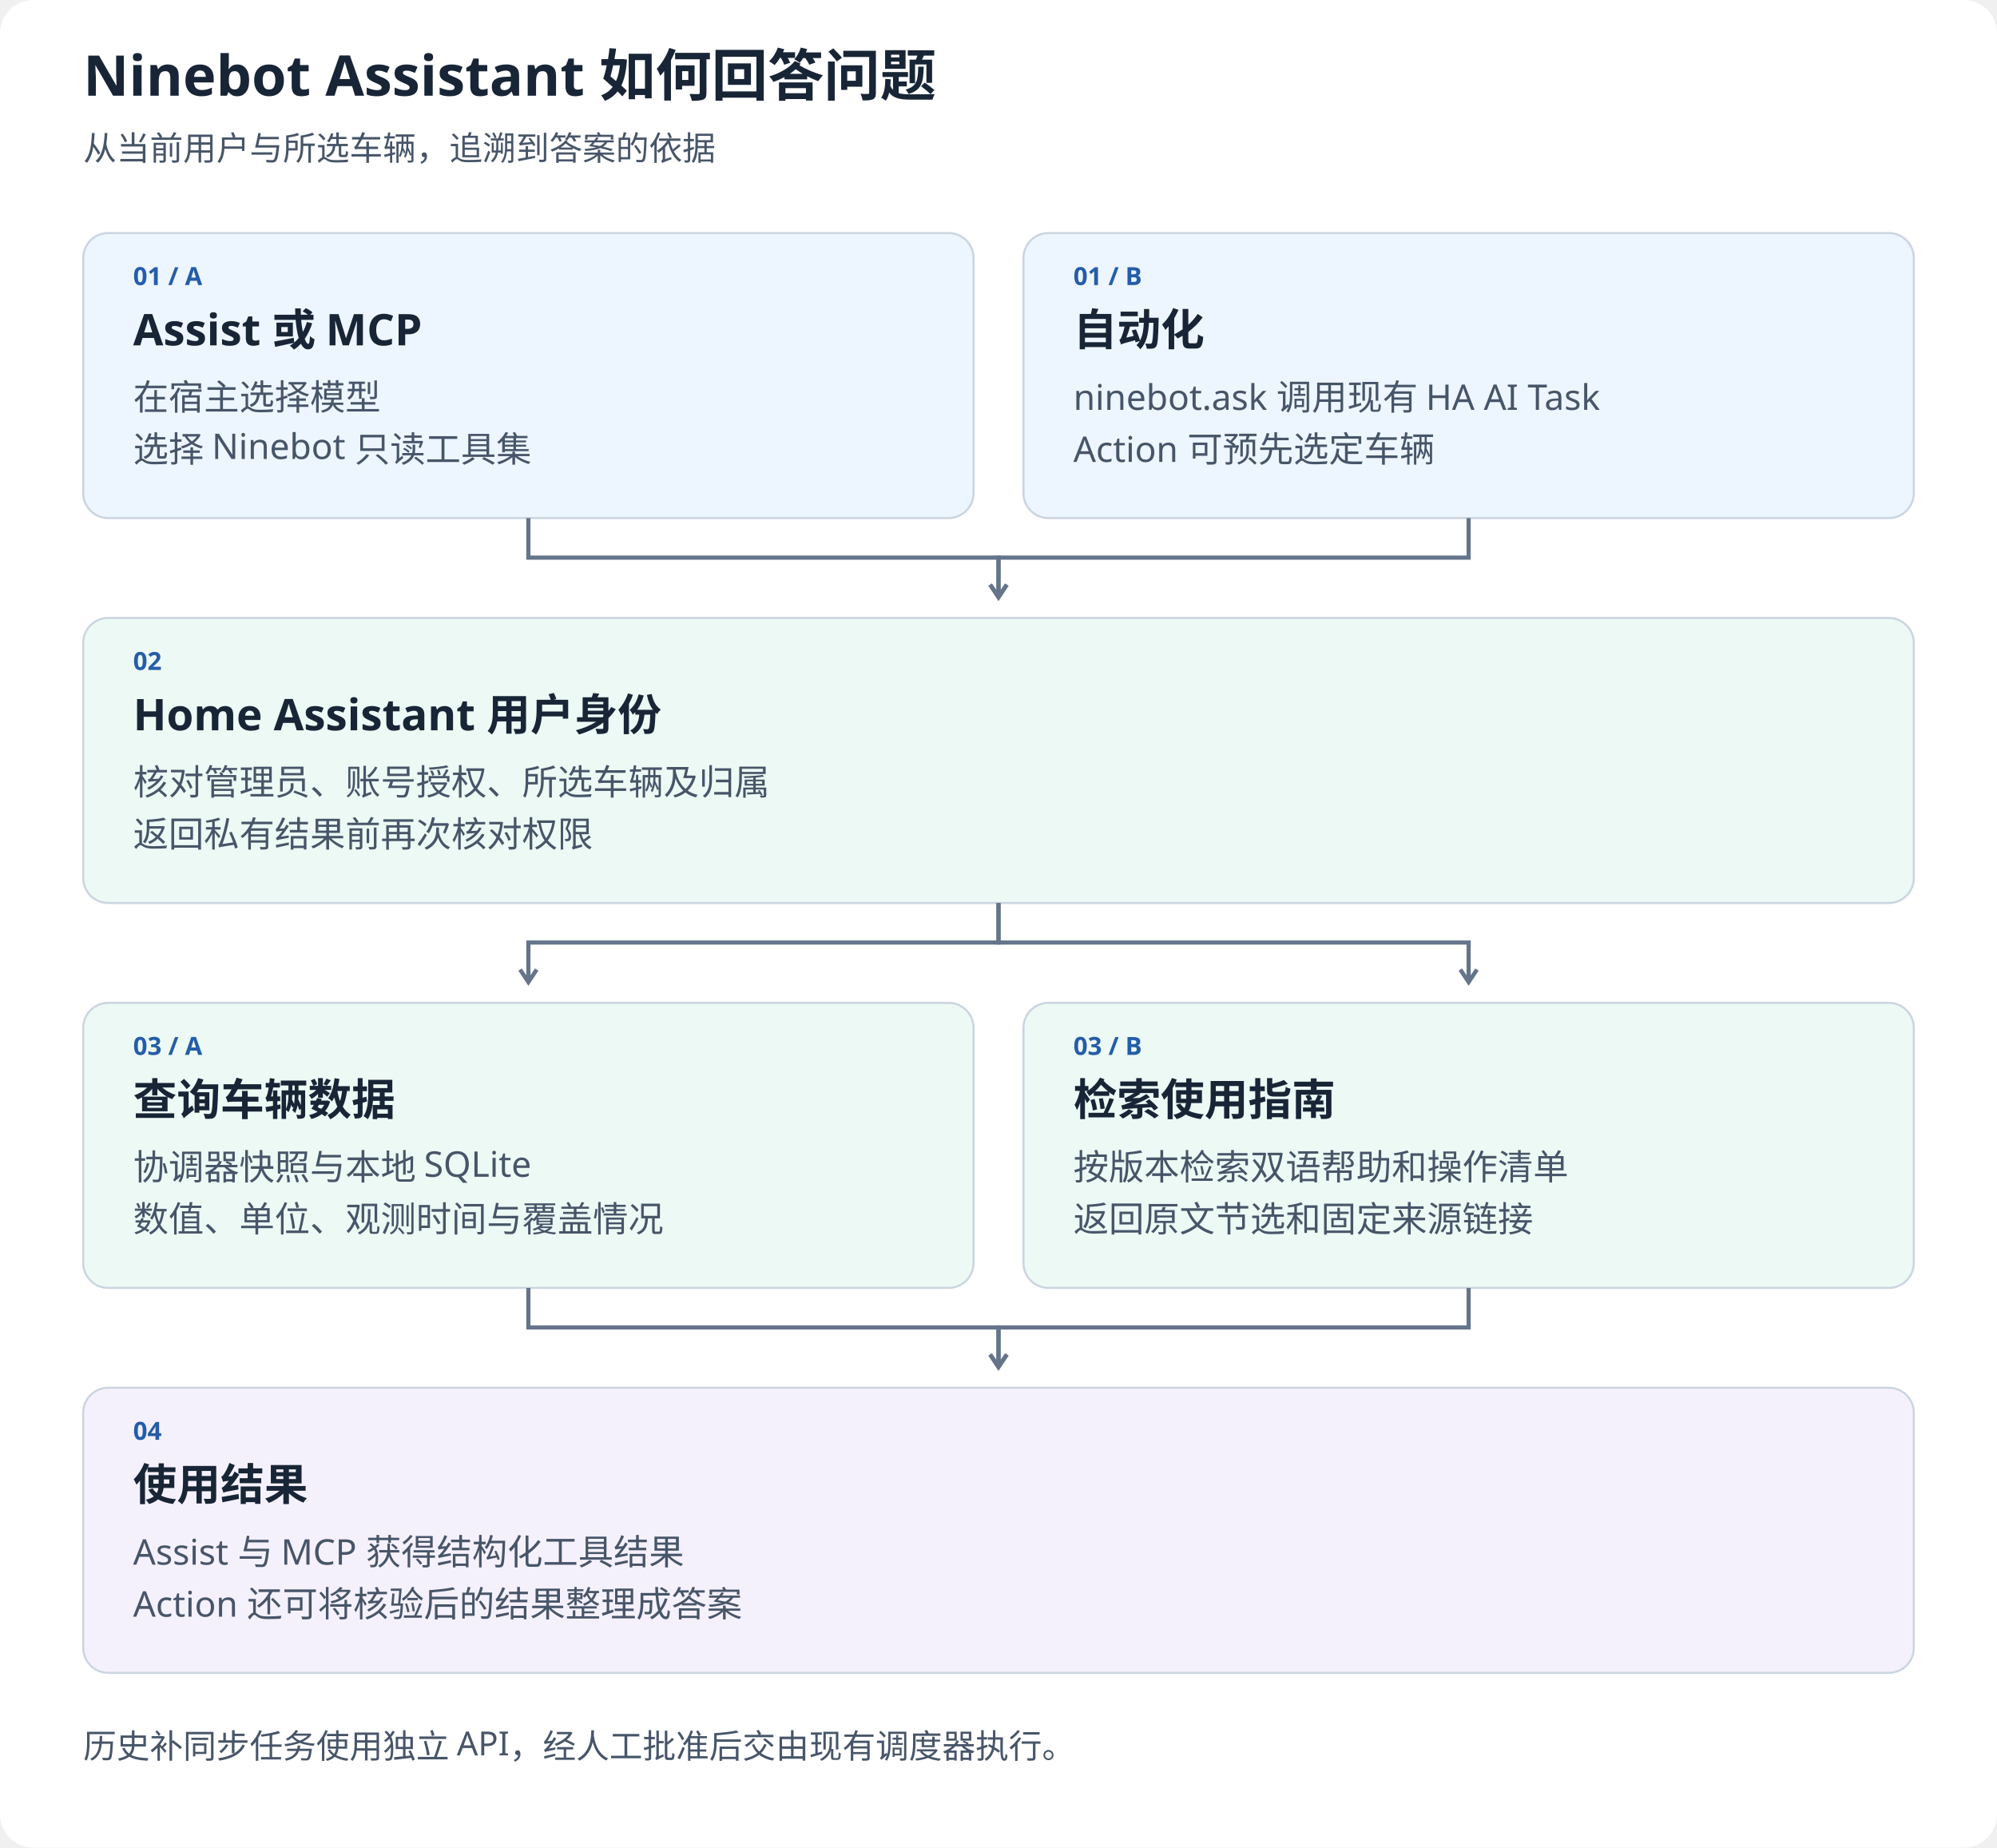
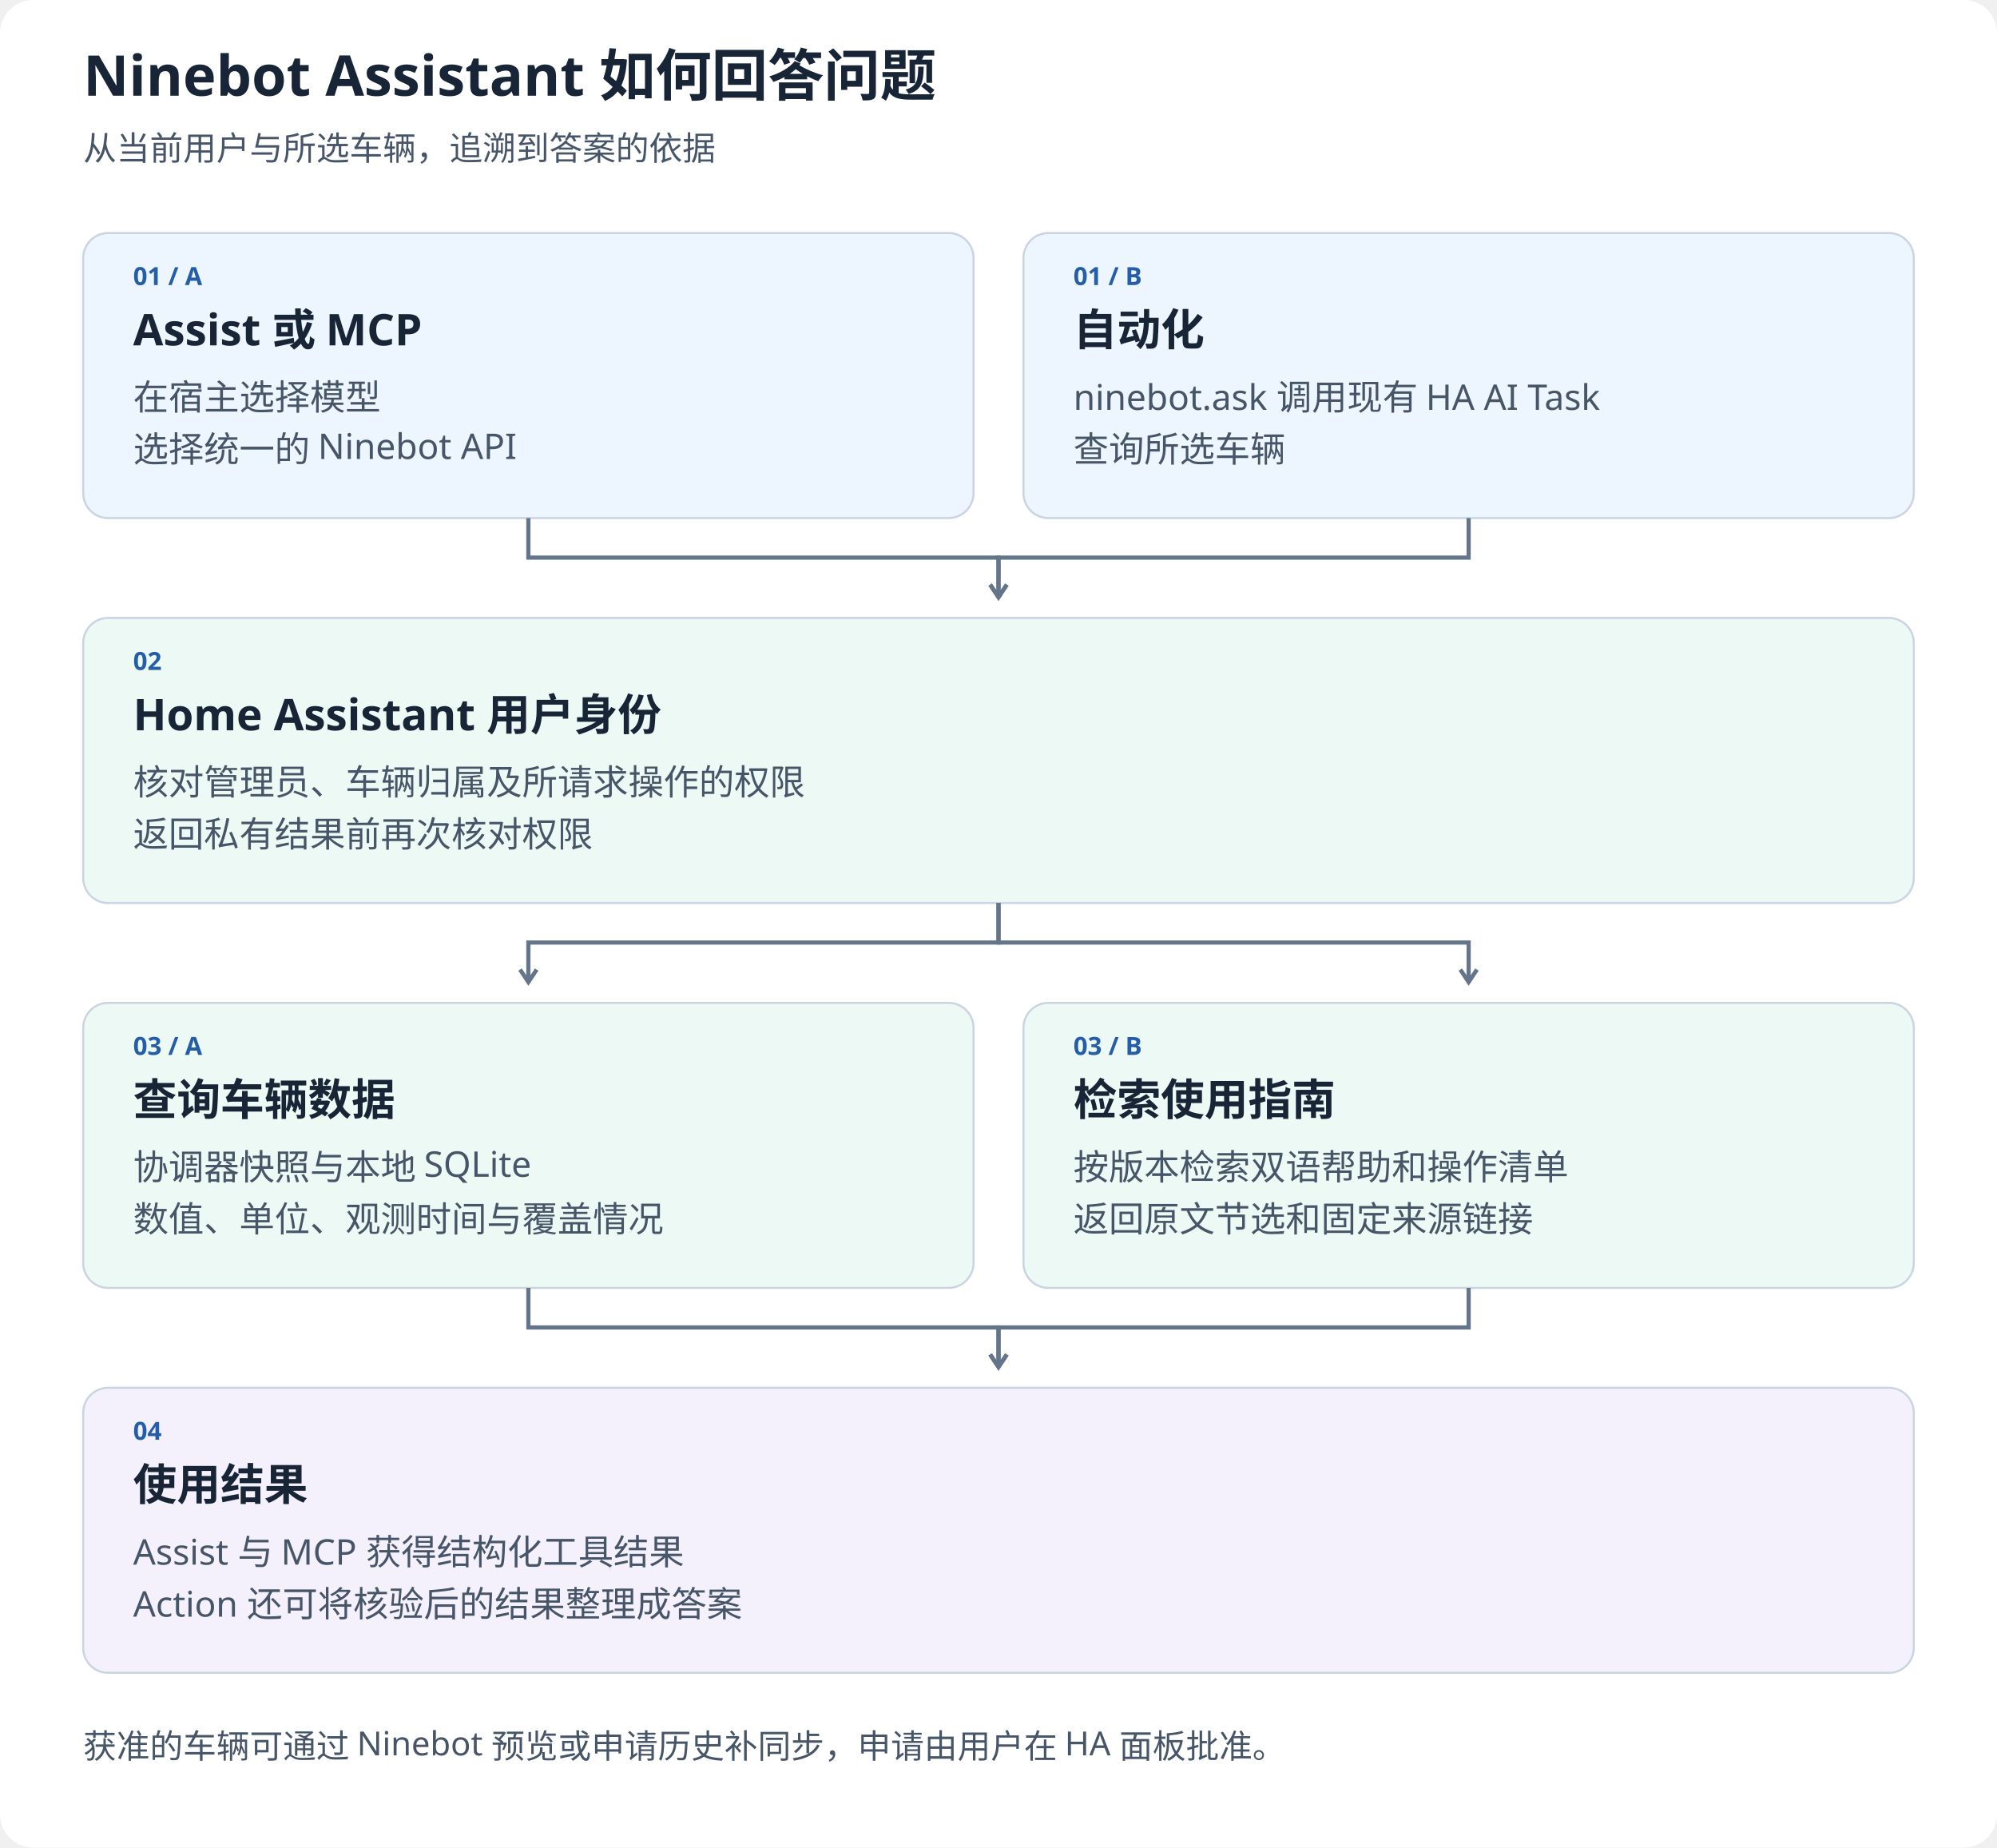
<svg xmlns="http://www.w3.org/2000/svg" width="960" height="888" viewBox="0 0 960 888" role="img" aria-labelledby="title desc" xml:lang="zh-Hans">
  <style>text {font-family: -apple-system, BlinkMacSystemFont, "Segoe UI", "Noto Sans", "PingFang SC", "Microsoft YaHei", sans-serif}</style>
  <rect width="960" height="888" rx="16" fill="#ffffff" />
  <text x="40" y="46" font-size="27" font-weight="700" fill="#182536">Ninebot Assistant 如何回答问题</text>
  <text x="40" y="77" font-size="16" font-weight="400" fill="#475569">从当前用户与所选车辆，追溯到答案的依据</text>
  <rect x="40" y="112" width="428" height="137" rx="12" fill="#edf5ff" stroke="#cbd5e1" />
  <text x="64" y="137" font-size="12" font-weight="700" fill="#245da8">01 / A</text>
  <text x="64" y="166" font-size="21" font-weight="650" fill="#182536">Assist 或 MCP</text>
  <text x="64" y="197" font-size="17" font-weight="400" fill="#475569">在宿主选择模型</text>
-   <text x="64" y="222" font-size="17" font-weight="400" fill="#475569">选择 Ninebot 只读工具集</text>
+   <text x="64" y="222" font-size="17" font-weight="400" fill="#475569">选择统一的 Ninebot API</text>
  <rect x="492" y="112" width="428" height="137" rx="12" fill="#edf5ff" stroke="#cbd5e1" />
  <text x="516" y="137" font-size="12" font-weight="700" fill="#245da8">01 / B</text>
  <text x="516" y="166" font-size="21" font-weight="650" fill="#182536">自动化</text>
  <text x="516" y="197" font-size="17" font-weight="400" fill="#475569">ninebot.ask 调用现有 HA AI Task</text>
-   <text x="516" y="222" font-size="17" font-weight="400" fill="#475569">Action 可预先选定车辆</text>
+   <text x="516" y="222" font-size="17" font-weight="400" fill="#475569">查询所选车辆</text>
  <path d="M254 249 V268 H480 V287" fill="none" stroke="#64748b" stroke-width="2" />
  <path d="M476 281 L480 287 L484 281" fill="none" stroke="#64748b" stroke-width="2" />
  <path d="M706 249 V268 H480 V287" fill="none" stroke="#64748b" stroke-width="2" />
  <path d="M476 281 L480 287 L484 281" fill="none" stroke="#64748b" stroke-width="2" />
  <rect x="40" y="297" width="880" height="137" rx="12" fill="#edf9f4" stroke="#cbd5e1" />
  <text x="64" y="322" font-size="12" font-weight="700" fill="#245da8">02</text>
  <text x="64" y="351" font-size="21" font-weight="650" fill="#182536">Home Assistant 用户身份</text>
-   <text x="64" y="382" font-size="17" font-weight="400" fill="#475569">核对管理员、账号授权、所选车辆及归属</text>
+   <text x="64" y="382" font-size="17" font-weight="400" fill="#475569">核对管理员、车辆归属及所请求操作的权限</text>
  <text x="64" y="407" font-size="17" font-weight="400" fill="#475569">返回私有结果前再次核对权限</text>
  <path d="M480 434 V453 H254 V472" fill="none" stroke="#64748b" stroke-width="2" />
  <path d="M250 466 L254 472 L258 466" fill="none" stroke="#64748b" stroke-width="2" />
  <path d="M480 434 V453 H706 V472" fill="none" stroke="#64748b" stroke-width="2" />
  <path d="M702 466 L706 472 L710 466" fill="none" stroke="#64748b" stroke-width="2" />
  <rect x="40" y="482" width="428" height="137" rx="12" fill="#edf9f4" stroke="#cbd5e1" />
  <text x="64" y="507" font-size="12" font-weight="700" fill="#245da8">03 / A</text>
  <text x="64" y="536" font-size="21" font-weight="650" fill="#182536">查询车辆数据</text>
  <text x="64" y="567" font-size="17" font-weight="400" fill="#475569">协调器快照与本地 SQLite</text>
  <text x="64" y="592" font-size="17" font-weight="400" fill="#475569">数值、单位、观测时间与覆盖情况</text>
  <rect x="492" y="482" width="428" height="137" rx="12" fill="#edf9f4" stroke="#cbd5e1" />
  <text x="516" y="507" font-size="12" font-weight="700" fill="#245da8">03 / B</text>
  <text x="516" y="536" font-size="21" font-weight="650" fill="#182536">检索使用指南</text>
  <text x="516" y="567" font-size="17" font-weight="400" fill="#475569">按版本检索双语帮助和操作清单</text>
  <text x="516" y="592" font-size="17" font-weight="400" fill="#475569">返回原文节选和固定来源链接</text>
  <path d="M254 619 V638 H480 V657" fill="none" stroke="#64748b" stroke-width="2" />
  <path d="M476 651 L480 657 L484 651" fill="none" stroke="#64748b" stroke-width="2" />
  <path d="M706 619 V638 H480 V657" fill="none" stroke="#64748b" stroke-width="2" />
  <path d="M476 651 L480 657 L484 651" fill="none" stroke="#64748b" stroke-width="2" />
  <rect x="40" y="667" width="880" height="137" rx="12" fill="#f5f1fc" stroke="#cbd5e1" />
  <text x="64" y="692" font-size="12" font-weight="700" fill="#245da8">04</text>
  <text x="64" y="721" font-size="21" font-weight="650" fill="#182536">使用结果</text>
  <text x="64" y="752" font-size="17" font-weight="400" fill="#475569">Assist 与 MCP 获得结构化工具结果</text>
  <text x="64" y="777" font-size="17" font-weight="400" fill="#475569">Action 还可将核验后的结果整理成答案</text>
-   <text x="40" y="845" font-size="16" font-weight="400" fill="#475569">历史补同步任务使用独立 API，经人工批准后交由现有调度器执行。</text>
+   <text x="40" y="845" font-size="16" font-weight="400" fill="#475569">获准的车辆可通过 Ninebot 预览或申请历史补同步，申请由用户在 HA 面板批准。</text>
</svg>
